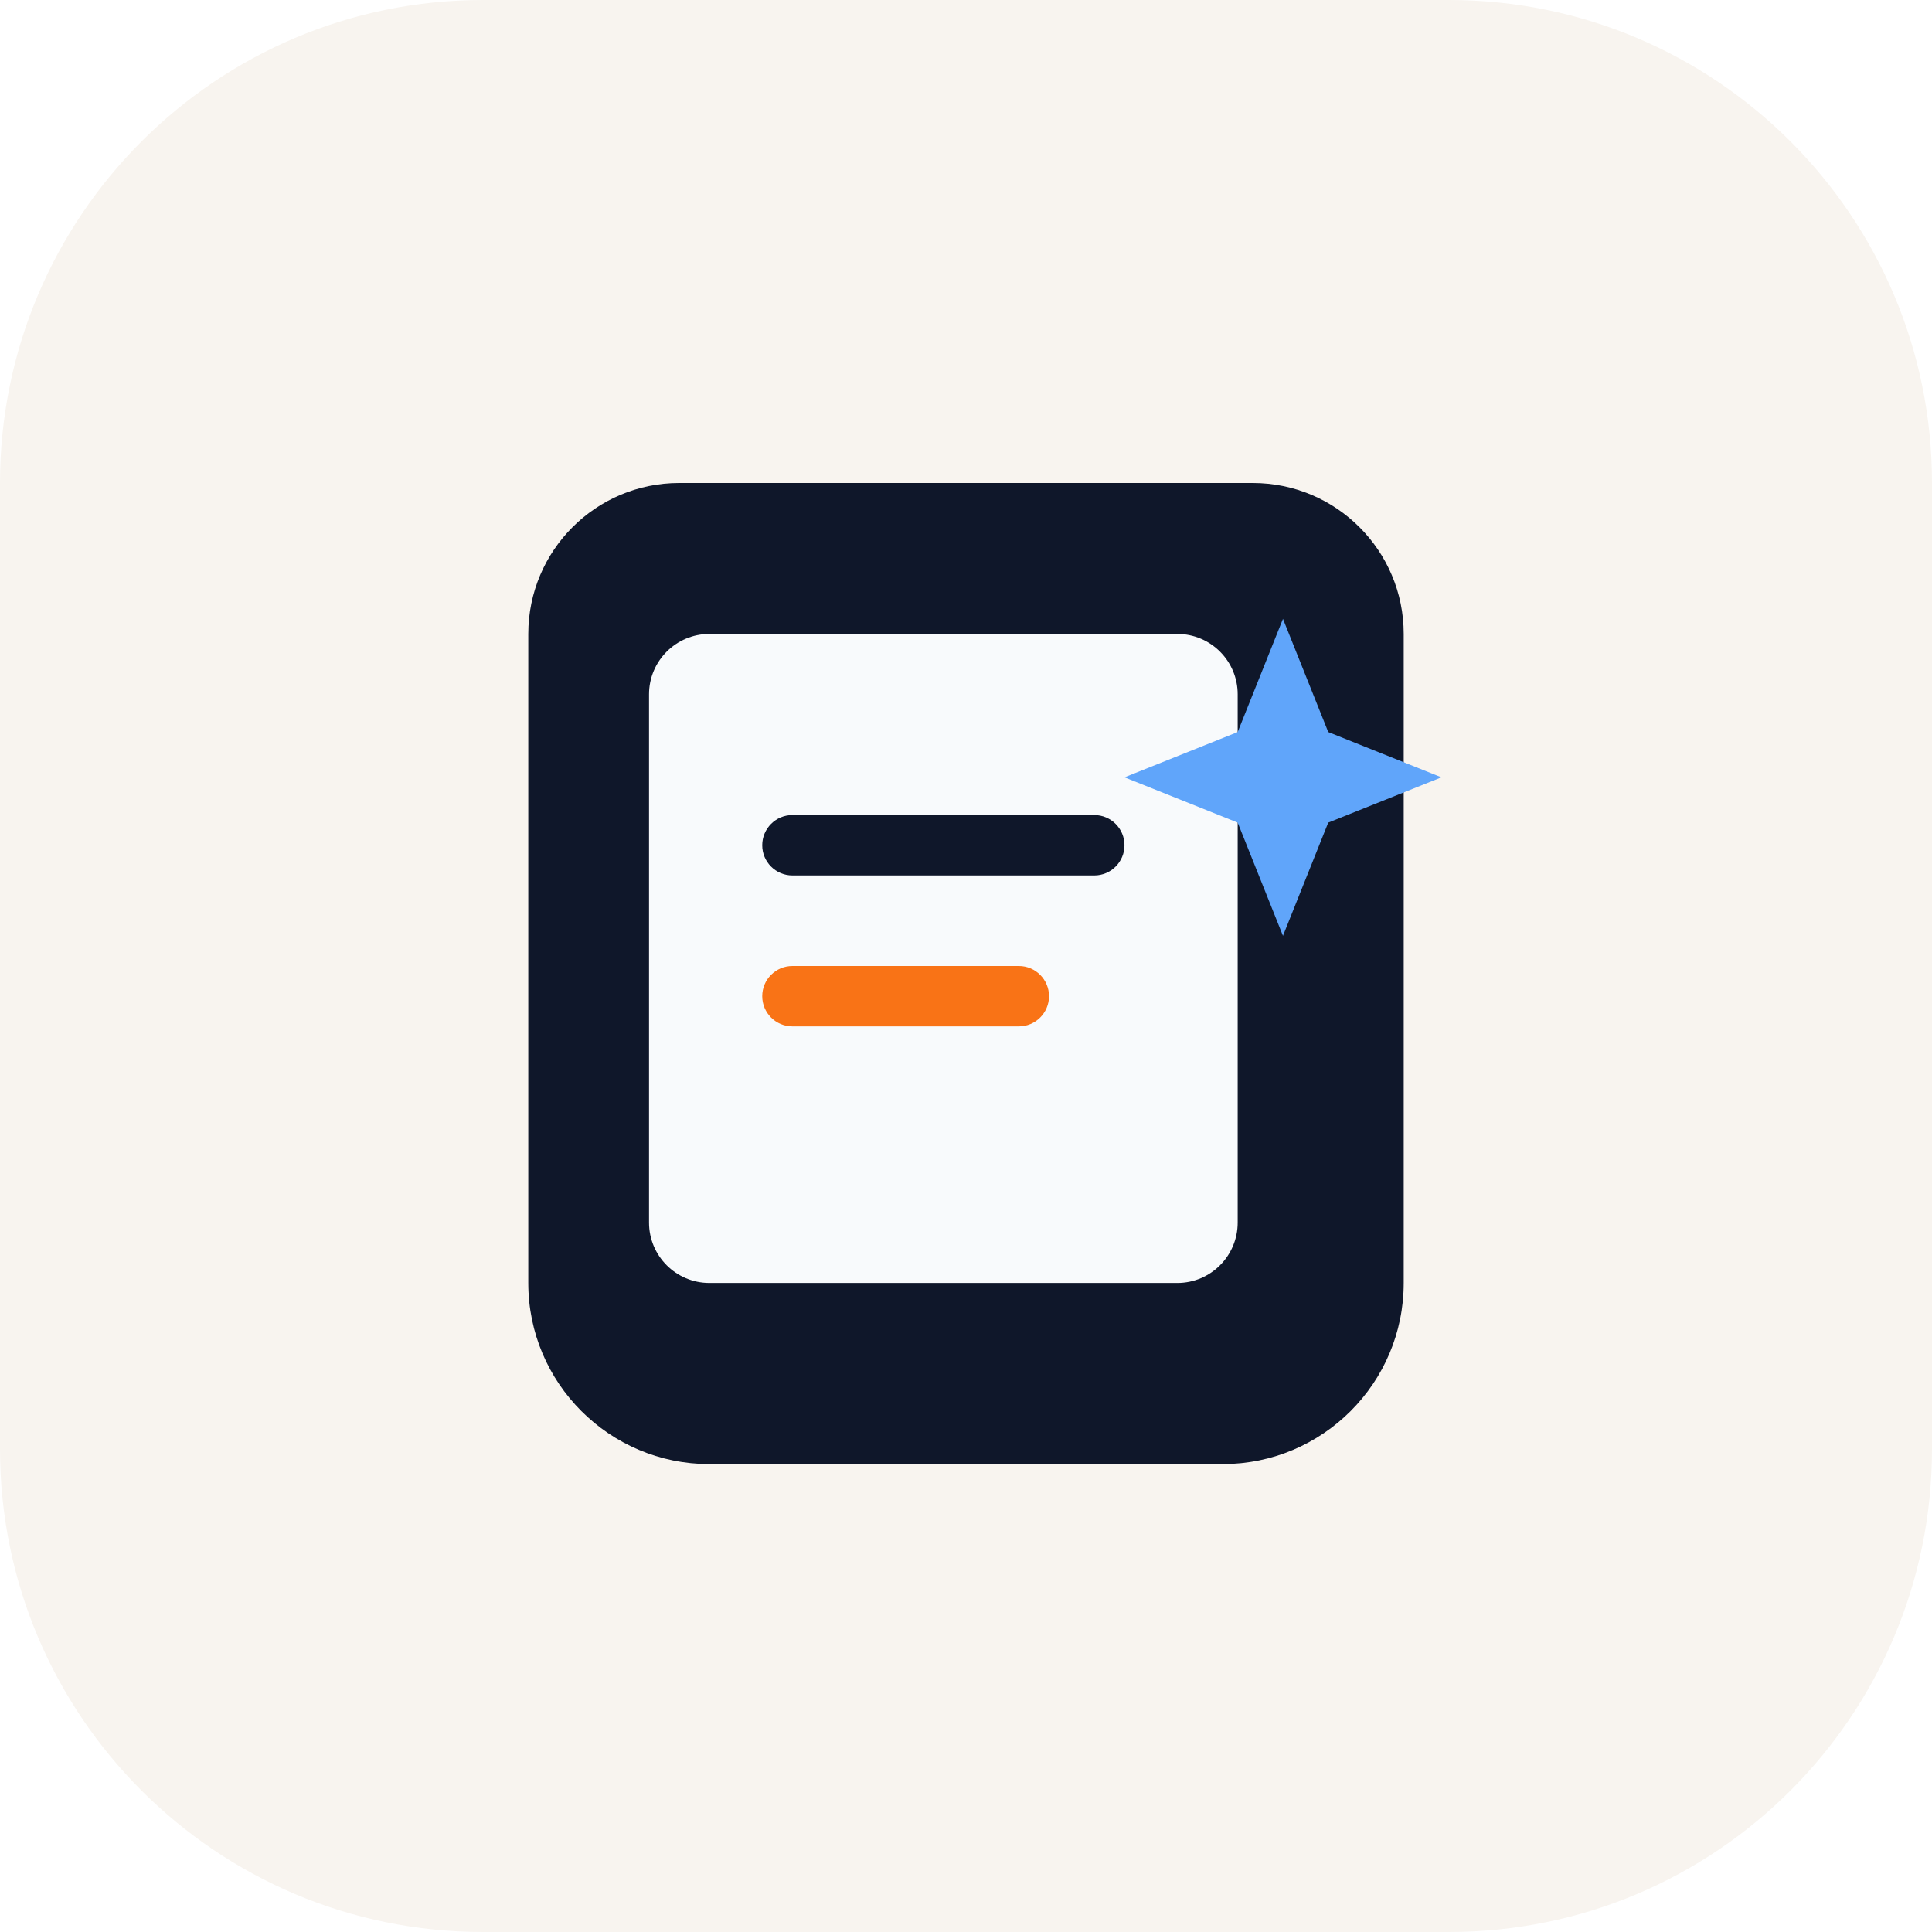
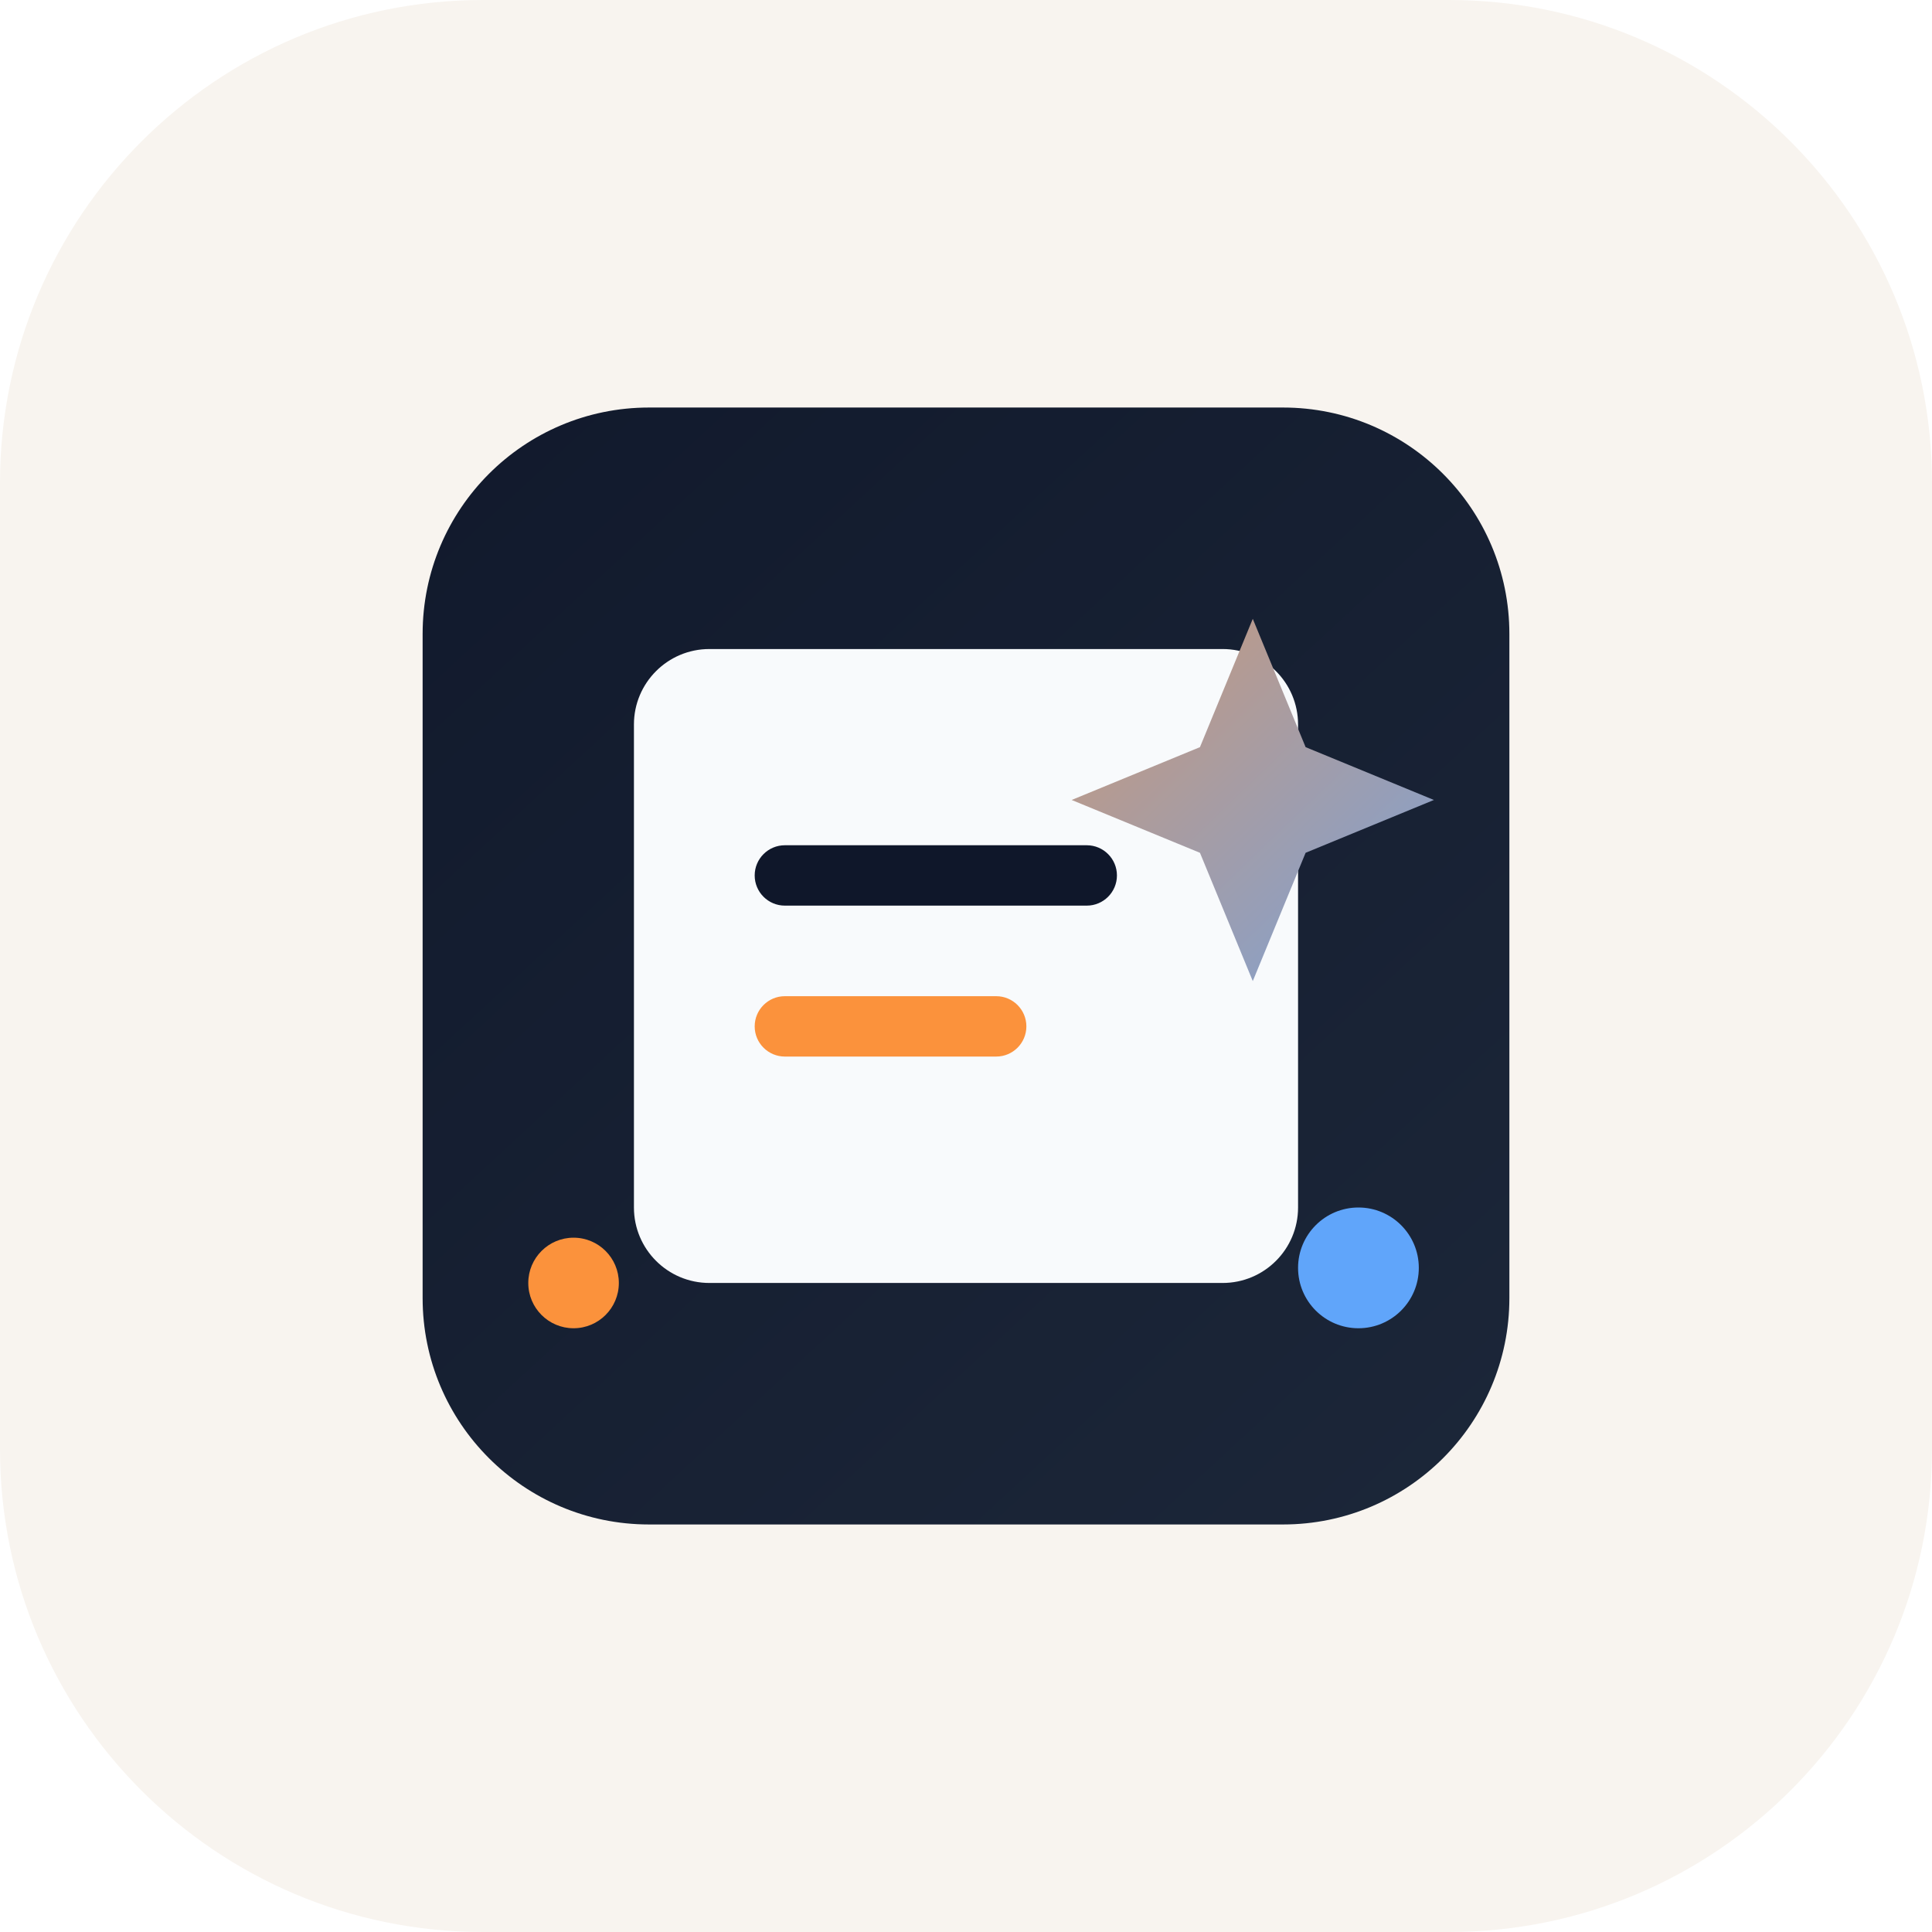
<svg xmlns="http://www.w3.org/2000/svg" width="256" height="256" viewBox="0 0 256 256" fill="none">
+   <defs>
+     <linearGradient id="bg" x1="32" y1="24" x2="224" y2="232" gradientUnits="userSpaceOnUse">
+       <stop stop-color="#0F172A" />
+       <stop offset="1" stop-color="#1E293B" />
+     </linearGradient>
+     <linearGradient id="accent" x1="82" y1="78" x2="178" y2="178" gradientUnits="userSpaceOnUse">
+       <stop stop-color="#FB923C" />
+       <stop offset="1" stop-color="#60A5FA" />
+     </linearGradient>
+   </defs>
  <rect width="256" height="256" rx="64" fill="#F8F4EF" />
-   <path d="M70 84C70 72.954 78.954 64 90 64H166C177.046 64 186 72.954 186 84V170C186 183.255 175.255 194 162 194H94C80.745 194 70 183.255 70 170V84Z" fill="#0F172A" />
-   <path d="M86 92C86 87.582 89.582 84 94 84H156C160.418 84 164 87.582 164 92V162C164 166.418 160.418 170 156 170H94C89.582 170 86 166.418 86 162V92Z" fill="#F8FAFC" />
-   <path d="M101 112C101 109.791 102.791 108 105 108H145C147.209 108 149 109.791 149 112C149 114.209 147.209 116 145 116H105C102.791 116 101 114.209 101 112Z" fill="#0F172A" />
-   <path d="M101 132C101 129.791 102.791 128 105 128H135C137.209 128 139 129.791 139 132C139 134.209 137.209 136 135 136H105C102.791 136 101 134.209 101 132Z" fill="#F97316" />
-   <path d="M170 82L176 97L191 103L176 109L170 124L164 109L149 103L164 97L170 82Z" fill="#60A5FA" />
+   <path d="M56 84C56 67.431 69.431 54 86 54H170C186.569 54 200 67.431 200 84V172C200 188.569 186.569 202 170 202H86C69.431 202 56 188.569 56 172V84Z" fill="url(#bg)" />
+   <path d="M84 96C84 90.477 88.477 86 94 86H162C167.523 86 172 90.477 172 96V160C172 165.523 167.523 170 162 170H94C88.477 170 84 165.523 84 160V96Z" fill="#F8FAFC" />
+   <path d="M100 116C100 113.791 101.791 112 104 112H144C146.209 112 148 113.791 148 116C148 118.209 146.209 120 144 120H104C101.791 120 100 118.209 100 116Z" fill="#0F172A" />
+   <path d="M100 136C100 133.791 101.791 132 104 132H132C134.209 132 136 133.791 136 136C136 138.209 134.209 140 132 140H104C101.791 140 100 138.209 100 136Z" fill="#FB923C" />
+   <path d="M166 82L173 99L190 106L173 113L166 130L159 113L142 106L159 99L166 82Z" fill="url(#accent)" />
+   <circle cx="180" cy="168" r="8" fill="#60A5FA" />
+   <circle cx="76" cy="170" r="6" fill="#FB923C" />
</svg>
